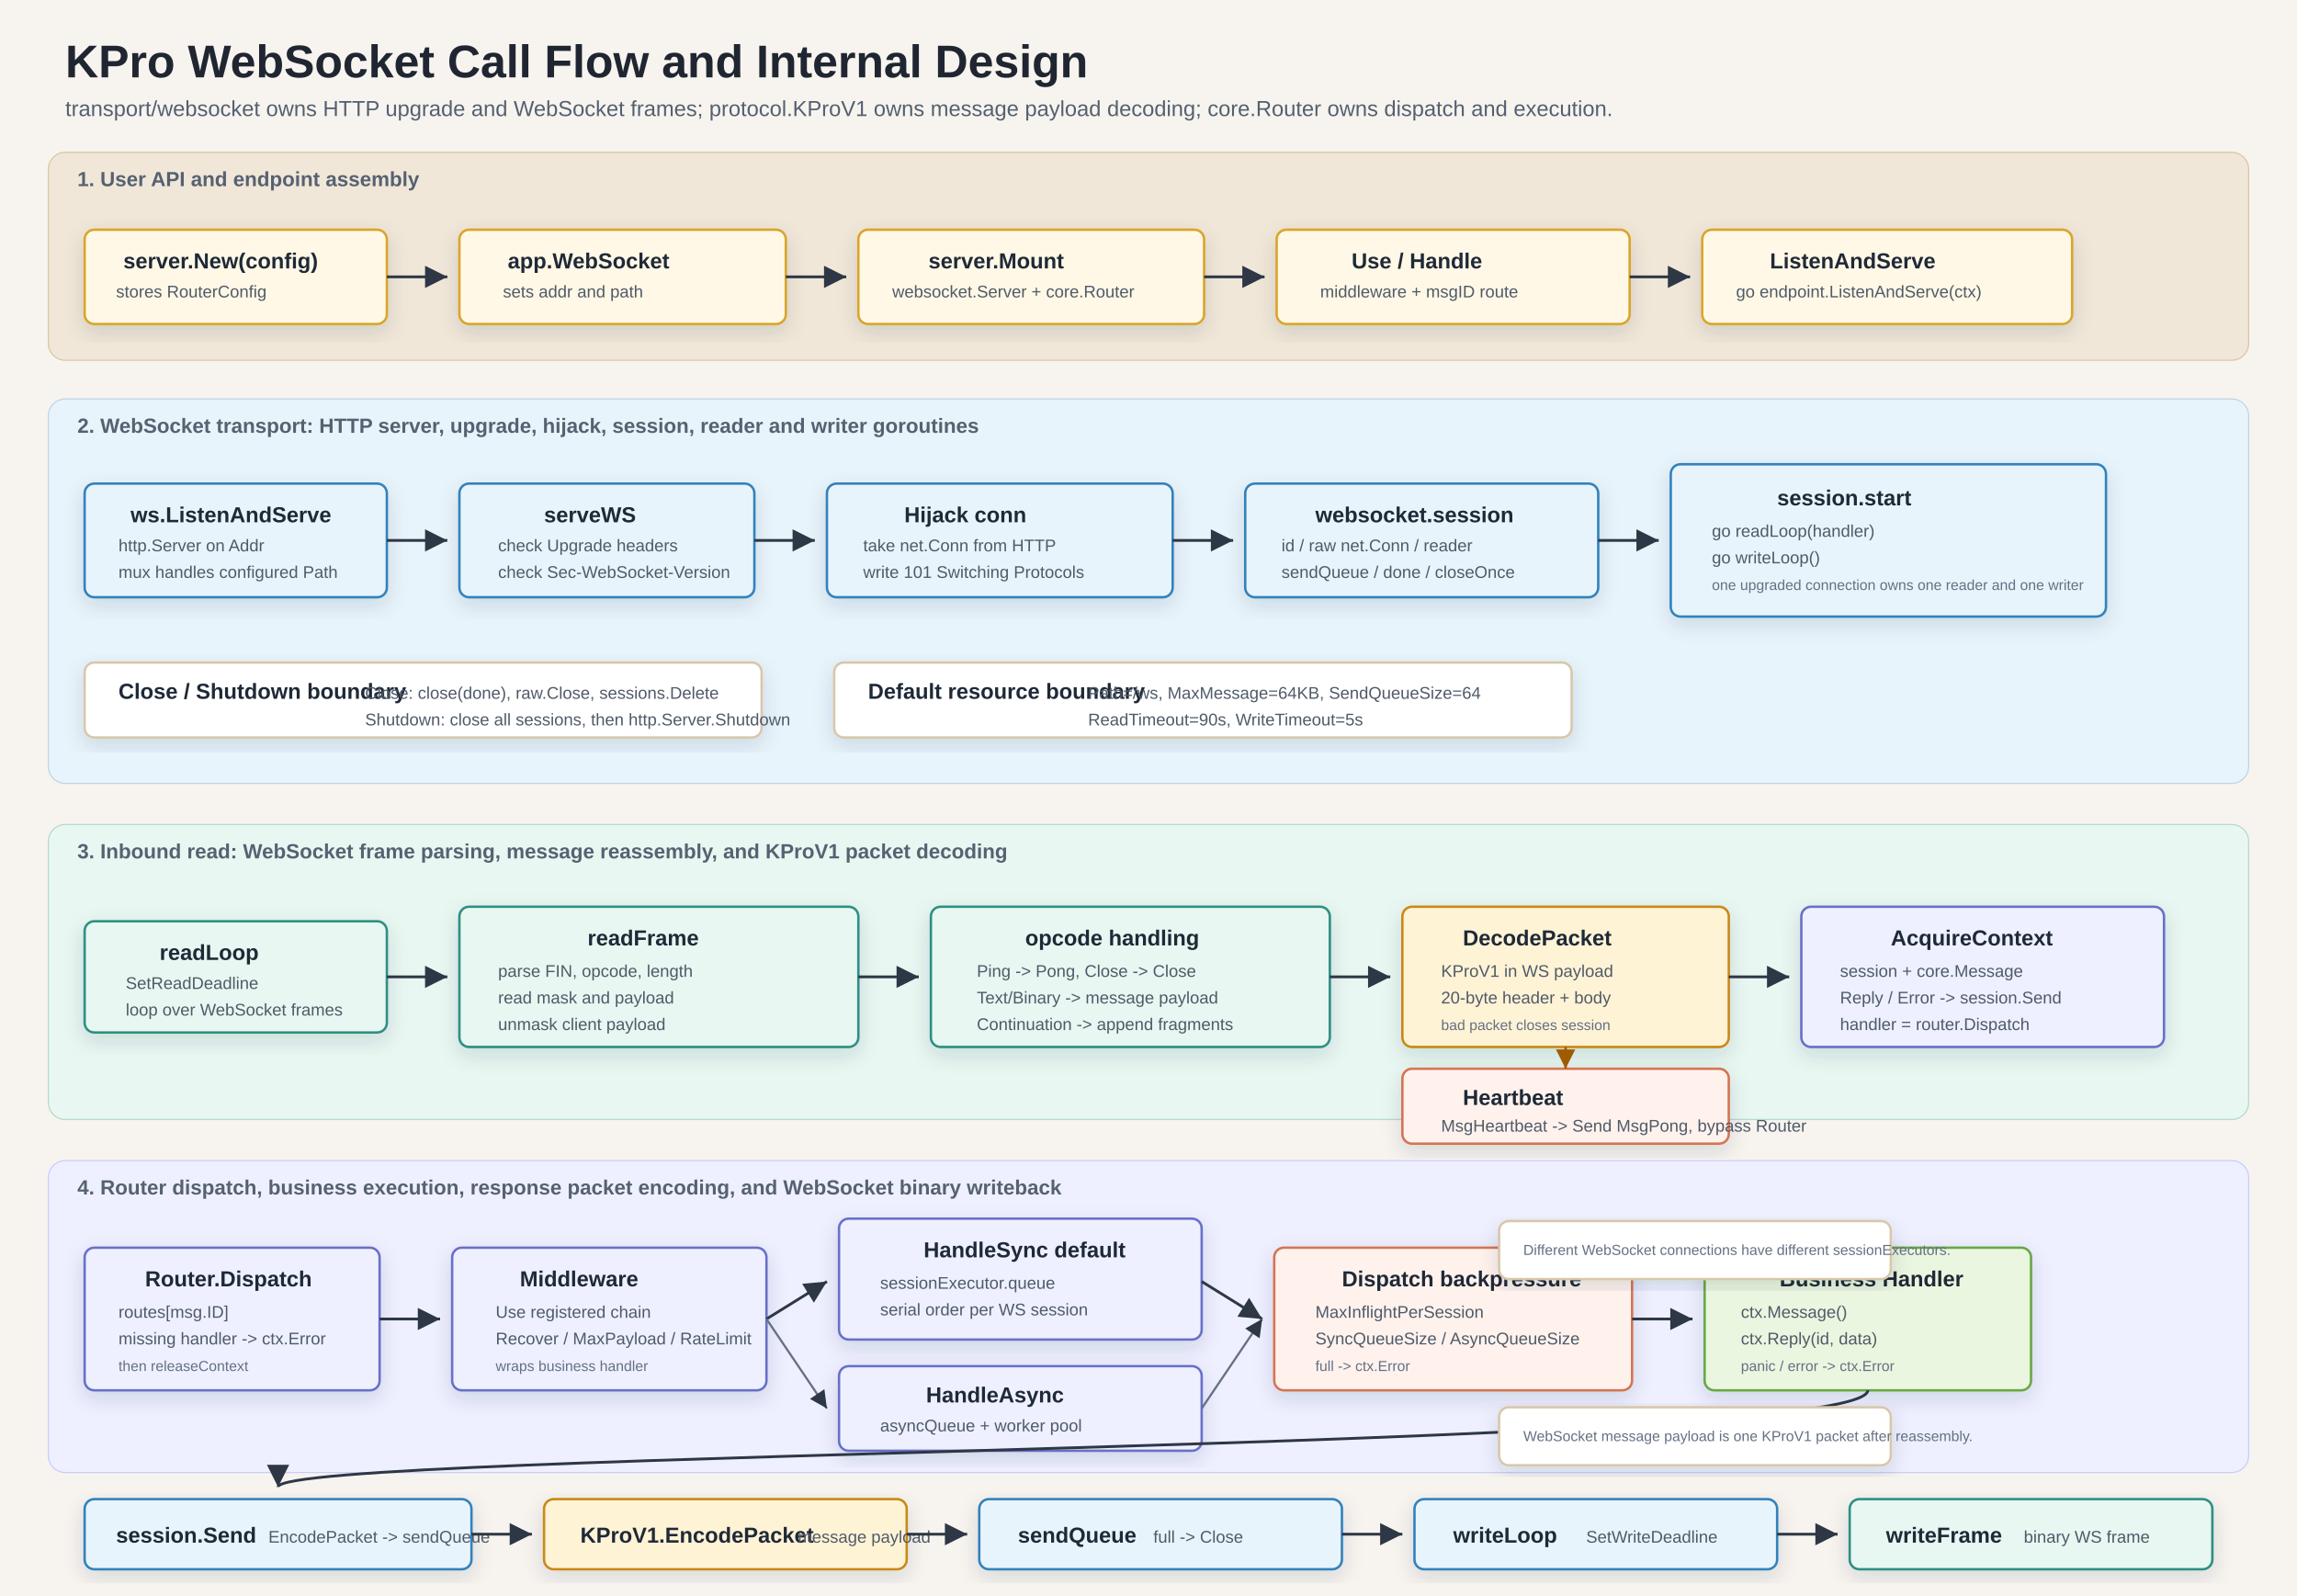
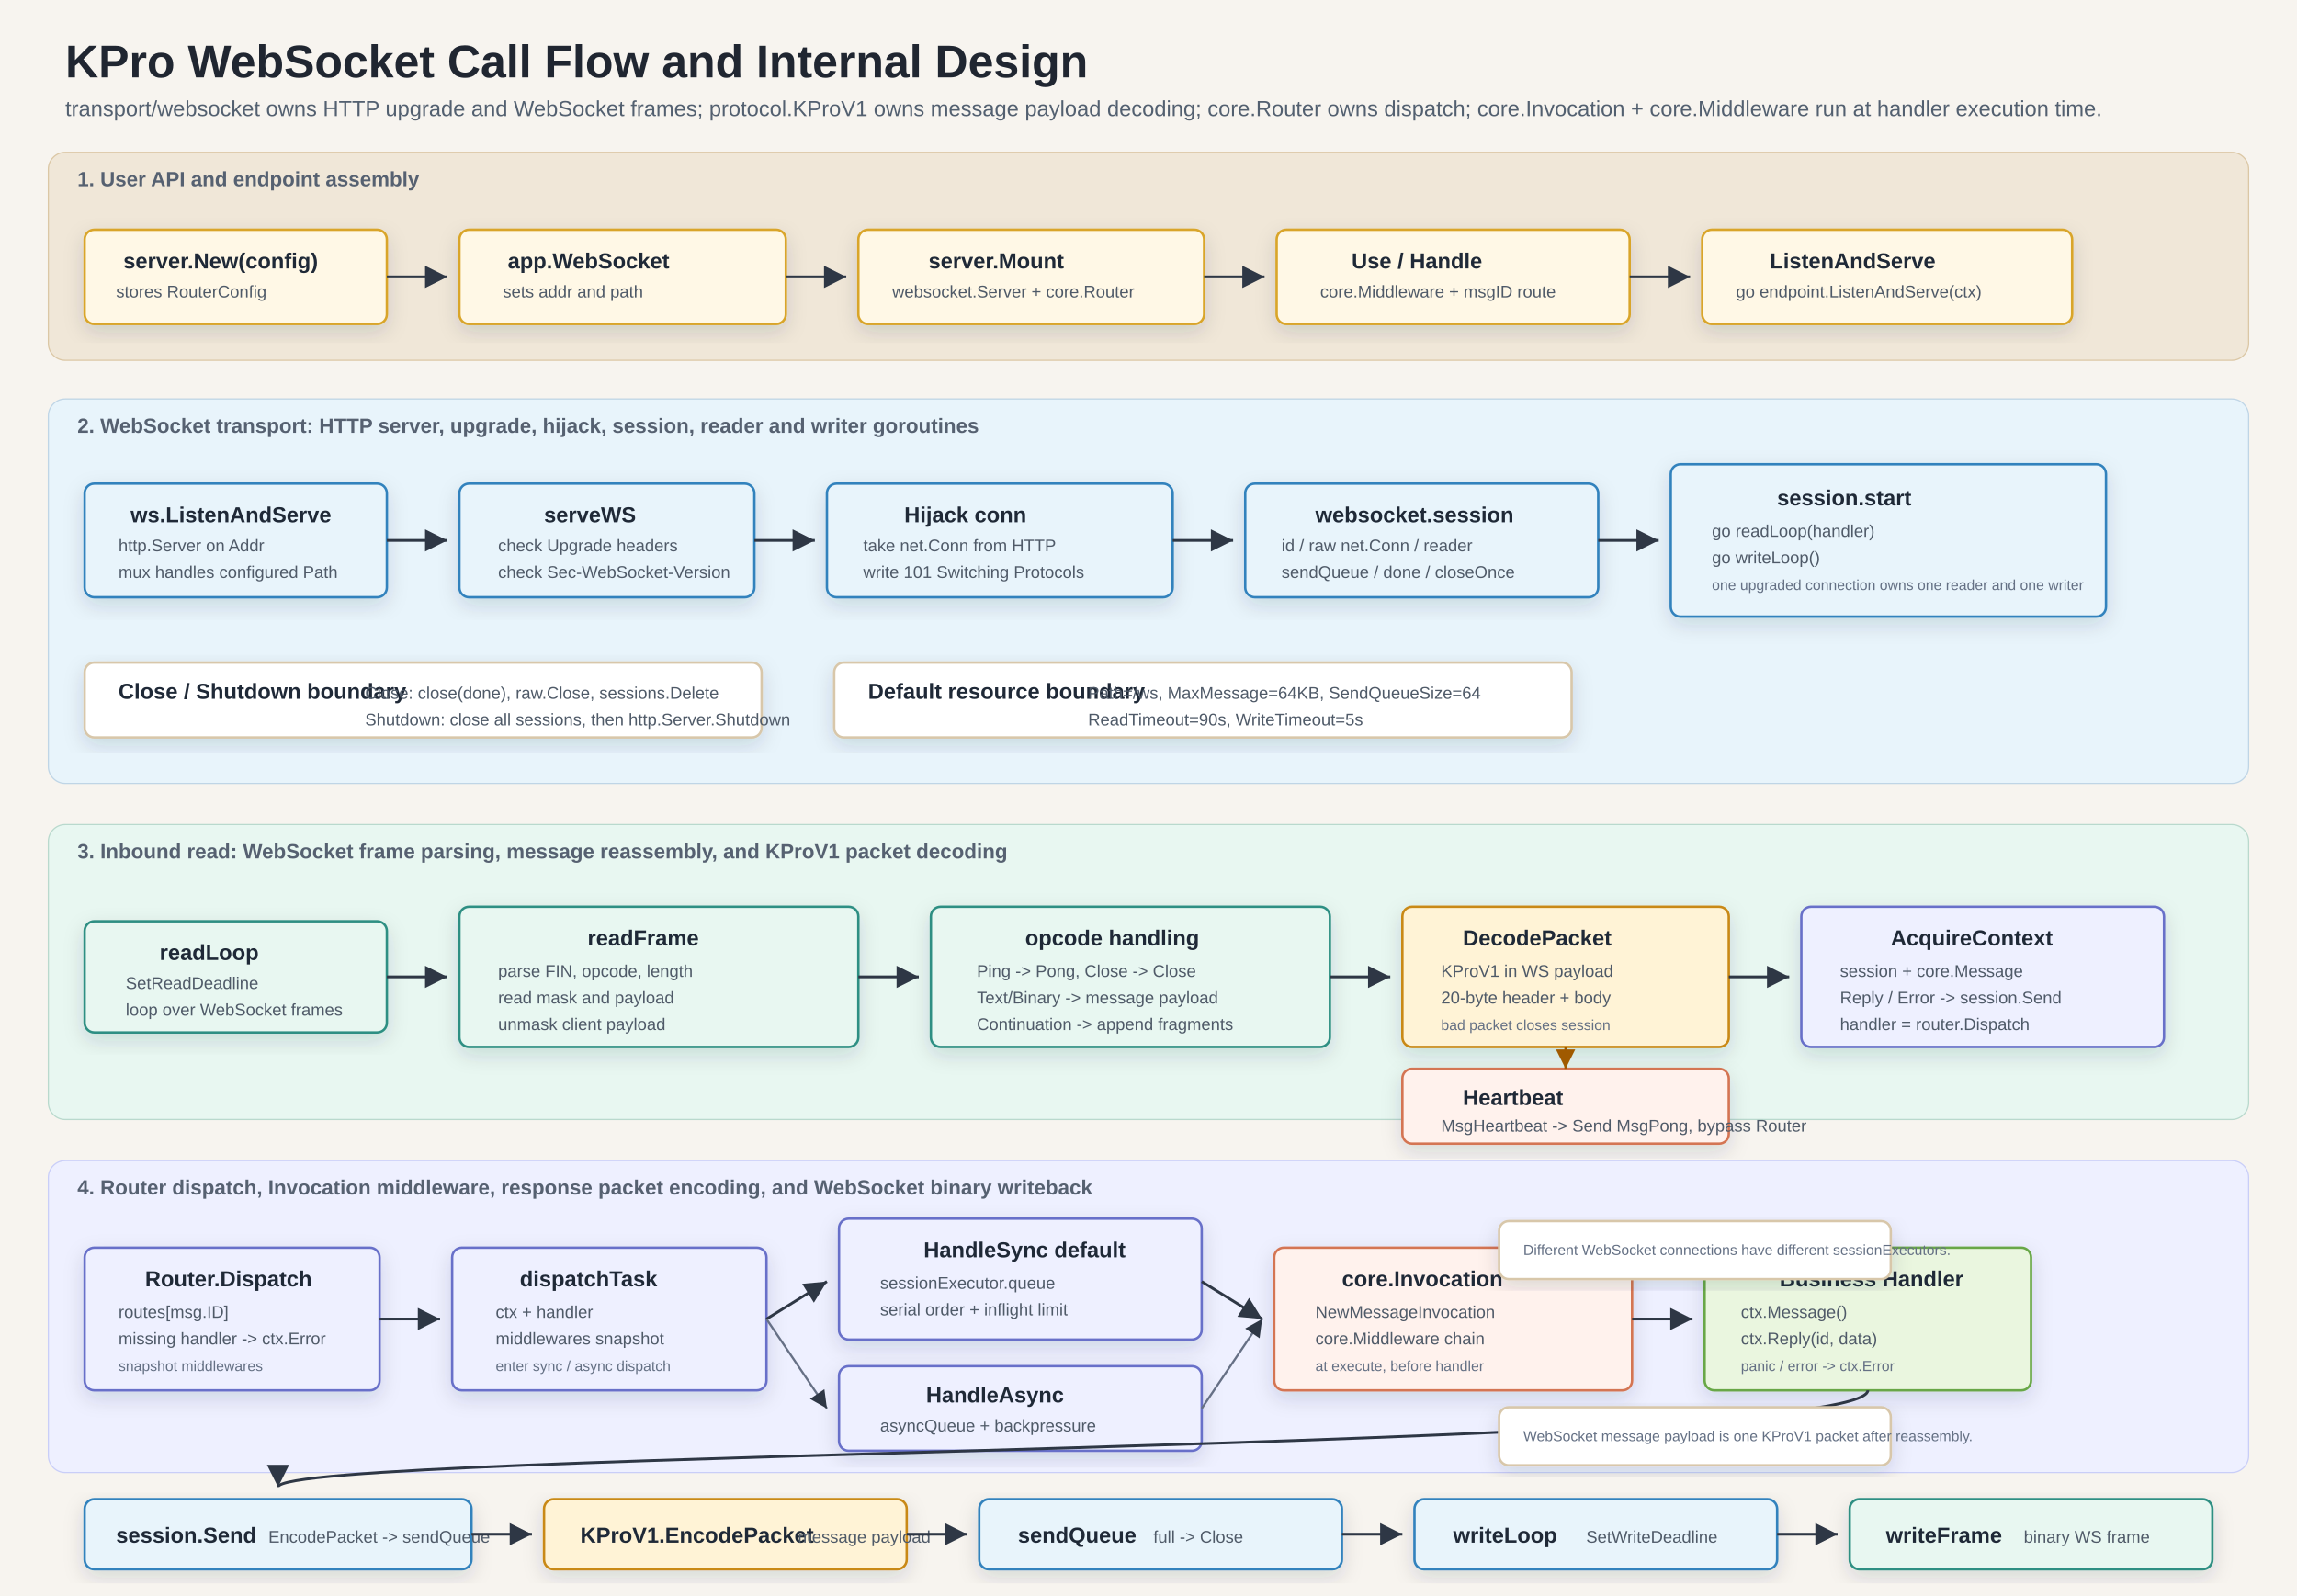
<svg xmlns="http://www.w3.org/2000/svg" width="1900" height="1320" viewBox="0 0 1900 1320" role="img" aria-labelledby="title desc">
  <defs>
    <marker id="arrow" markerWidth="12" markerHeight="12" refX="10" refY="6" orient="auto" markerUnits="strokeWidth">
      <path d="M2,2 L10,6 L2,10 Z" fill="#2e3745" />
    </marker>
    <marker id="warnArrow" markerWidth="12" markerHeight="12" refX="10" refY="6" orient="auto" markerUnits="strokeWidth">
      <path d="M2,2 L10,6 L2,10 Z" fill="#a05a00" />
    </marker>
    <filter id="shadow" x="-20%" y="-20%" width="140%" height="140%">
      <feDropShadow dx="0" dy="6" stdDeviation="8" flood-color="#1e293b" flood-opacity="0.14" />
    </filter>
    <style>
      .bg { fill: #f7f4ef; }
      .title { font: 700 38px "Microsoft YaHei", Arial, sans-serif; fill: #202631; }
      .subtitle { font: 400 18px "Microsoft YaHei", Arial, sans-serif; fill: #536070; }
      .laneTitle { font: 700 17px "Microsoft YaHei", Arial, sans-serif; fill: #566171; }
      .boxTitle { font: 700 18px "Microsoft YaHei", Arial, sans-serif; fill: #1f2937; }
      .text { font: 400 14px "Microsoft YaHei", Arial, sans-serif; fill: #4f5a68; }
      .small { font: 400 12px "Microsoft YaHei", Arial, sans-serif; fill: #647084; }
      .box { stroke-width: 2; filter: url(#shadow); }
      .setup { fill: #fff8e6; stroke: #d9a529; }
      .ws { fill: #e8f4fb; stroke: #3182bd; }
      .frame { fill: #e8f7f1; stroke: #2f8f83; }
      .proto { fill: #fff3d6; stroke: #c98918; }
      .router { fill: #eef0ff; stroke: #6870c9; }
      .app { fill: #eaf6df; stroke: #68a746; }
      .risk { fill: #fff2ed; stroke: #d47452; }
      .note { fill: #ffffff; stroke: #d8c7aa; }
      .line { fill: none; stroke: #2e3745; stroke-width: 2.3; marker-end: url(#arrow); }
      .lineThin { fill: none; stroke: #667085; stroke-width: 1.8; marker-end: url(#arrow); }
      .warn { fill: none; stroke: #a05a00; stroke-width: 2; stroke-dasharray: 7 7; marker-end: url(#warnArrow); }
    </style>
  </defs>
  <rect class="bg" x="0" y="0" width="1900" height="1320" />
  <text class="title" x="54" y="64">KPro WebSocket Call Flow and Internal Design</text>
-   <text class="subtitle" x="54" y="96">transport/websocket owns HTTP upgrade and WebSocket frames; protocol.KProV1 owns message payload decoding; core.Router owns dispatch and execution.</text>
+   <text class="subtitle" x="54" y="96">transport/websocket owns HTTP upgrade and WebSocket frames; protocol.KProV1 owns message payload decoding; core.Router owns dispatch; core.Invocation + core.Middleware run at handler execution time.</text>
  <rect x="40" y="126" width="1820" height="172" rx="14" fill="#f0e7d8" stroke="#dbc7a5" />
  <text class="laneTitle" x="64" y="154">1. User API and endpoint assembly</text>
  <rect class="box setup" x="70" y="190" width="250" height="78" rx="8" />
  <text class="boxTitle" x="102" y="222">server.New(config)</text>
  <text class="text" x="96" y="246">stores RouterConfig</text>
  <rect class="box setup" x="380" y="190" width="270" height="78" rx="8" />
  <text class="boxTitle" x="420" y="222">app.WebSocket</text>
  <text class="text" x="416" y="246">sets addr and path</text>
  <rect class="box setup" x="710" y="190" width="286" height="78" rx="8" />
  <text class="boxTitle" x="768" y="222">server.Mount</text>
  <text class="text" x="738" y="246">websocket.Server + core.Router</text>
  <rect class="box setup" x="1056" y="190" width="292" height="78" rx="8" />
  <text class="boxTitle" x="1118" y="222">Use / Handle</text>
-   <text class="text" x="1092" y="246">middleware + msgID route</text>
+   <text class="text" x="1092" y="246">core.Middleware + msgID route</text>
  <rect class="box setup" x="1408" y="190" width="306" height="78" rx="8" />
  <text class="boxTitle" x="1464" y="222">ListenAndServe</text>
  <text class="text" x="1436" y="246">go endpoint.ListenAndServe(ctx)</text>
  <path class="line" d="M320 229 L370 229" />
  <path class="line" d="M650 229 L700 229" />
  <path class="line" d="M996 229 L1046 229" />
  <path class="line" d="M1348 229 L1398 229" />
  <rect x="40" y="330" width="1820" height="318" rx="14" fill="#e8f4fb" stroke="#bfd5e6" />
  <text class="laneTitle" x="64" y="358">2. WebSocket transport: HTTP server, upgrade, hijack, session, reader and writer goroutines</text>
  <rect class="box ws" x="70" y="400" width="250" height="94" rx="8" />
  <text class="boxTitle" x="108" y="432">ws.ListenAndServe</text>
  <text class="text" x="98" y="456">http.Server on Addr</text>
  <text class="text" x="98" y="478">mux handles configured Path</text>
  <rect class="box ws" x="380" y="400" width="244" height="94" rx="8" />
  <text class="boxTitle" x="450" y="432">serveWS</text>
  <text class="text" x="412" y="456">check Upgrade headers</text>
  <text class="text" x="412" y="478">check Sec-WebSocket-Version</text>
  <rect class="box ws" x="684" y="400" width="286" height="94" rx="8" />
  <text class="boxTitle" x="748" y="432">Hijack conn</text>
  <text class="text" x="714" y="456">take net.Conn from HTTP</text>
  <text class="text" x="714" y="478">write 101 Switching Protocols</text>
  <rect class="box ws" x="1030" y="400" width="292" height="94" rx="8" />
  <text class="boxTitle" x="1088" y="432">websocket.session</text>
  <text class="text" x="1060" y="456">id / raw net.Conn / reader</text>
  <text class="text" x="1060" y="478">sendQueue / done / closeOnce</text>
  <rect class="box ws" x="1382" y="384" width="360" height="126" rx="8" />
  <text class="boxTitle" x="1470" y="418">session.start</text>
  <text class="text" x="1416" y="444">go readLoop(handler)</text>
  <text class="text" x="1416" y="466">go writeLoop()</text>
  <text class="small" x="1416" y="488">one upgraded connection owns one reader and one writer</text>
  <path class="line" d="M320 447 L370 447" />
  <path class="line" d="M624 447 L674 447" />
  <path class="line" d="M970 447 L1020 447" />
  <path class="line" d="M1322 447 L1372 447" />
  <rect class="box note" x="70" y="548" width="560" height="62" rx="8" />
  <text class="boxTitle" x="98" y="578">Close / Shutdown boundary</text>
  <text class="text" x="302" y="578">Close: close(done), raw.Close, sessions.Delete</text>
  <text class="text" x="302" y="600">Shutdown: close all sessions, then http.Server.Shutdown</text>
  <rect class="box note" x="690" y="548" width="610" height="62" rx="8" />
  <text class="boxTitle" x="718" y="578">Default resource boundary</text>
  <text class="text" x="900" y="578">Path=/ws, MaxMessage=64KB, SendQueueSize=64</text>
  <text class="text" x="900" y="600">ReadTimeout=90s, WriteTimeout=5s</text>
  <rect x="40" y="682" width="1820" height="244" rx="14" fill="#e8f7f1" stroke="#b9d9cd" />
  <text class="laneTitle" x="64" y="710">3. Inbound read: WebSocket frame parsing, message reassembly, and KProV1 packet decoding</text>
  <rect class="box frame" x="70" y="762" width="250" height="92" rx="8" />
  <text class="boxTitle" x="132" y="794">readLoop</text>
  <text class="text" x="104" y="818">SetReadDeadline</text>
  <text class="text" x="104" y="840">loop over WebSocket frames</text>
  <rect class="box frame" x="380" y="750" width="330" height="116" rx="8" />
  <text class="boxTitle" x="486" y="782">readFrame</text>
  <text class="text" x="412" y="808">parse FIN, opcode, length</text>
  <text class="text" x="412" y="830">read mask and payload</text>
  <text class="text" x="412" y="852">unmask client payload</text>
  <rect class="box frame" x="770" y="750" width="330" height="116" rx="8" />
  <text class="boxTitle" x="848" y="782">opcode handling</text>
  <text class="text" x="808" y="808">Ping -&gt; Pong, Close -&gt; Close</text>
  <text class="text" x="808" y="830">Text/Binary -&gt; message payload</text>
  <text class="text" x="808" y="852">Continuation -&gt; append fragments</text>
  <rect class="box proto" x="1160" y="750" width="270" height="116" rx="8" />
  <text class="boxTitle" x="1210" y="782">DecodePacket</text>
  <text class="text" x="1192" y="808">KProV1 in WS payload</text>
  <text class="text" x="1192" y="830">20-byte header + body</text>
  <text class="small" x="1192" y="852">bad packet closes session</text>
  <rect class="box router" x="1490" y="750" width="300" height="116" rx="8" />
  <text class="boxTitle" x="1564" y="782">AcquireContext</text>
  <text class="text" x="1522" y="808">session + core.Message</text>
  <text class="text" x="1522" y="830">Reply / Error -&gt; session.Send</text>
  <text class="text" x="1522" y="852">handler = router.Dispatch</text>
  <path class="line" d="M320 808 L370 808" />
  <path class="line" d="M710 808 L760 808" />
  <path class="line" d="M1100 808 L1150 808" />
  <path class="line" d="M1430 808 L1480 808" />
  <rect class="box risk" x="1160" y="884" width="270" height="62" rx="8" />
  <text class="boxTitle" x="1210" y="914">Heartbeat</text>
  <text class="text" x="1192" y="936">MsgHeartbeat -&gt; Send MsgPong, bypass Router</text>
  <path class="warn" d="M1295 866 L1295 884" />
  <rect x="40" y="960" width="1820" height="258" rx="14" fill="#eef0ff" stroke="#c9cef8" />
-   <text class="laneTitle" x="64" y="988">4. Router dispatch, business execution, response packet encoding, and WebSocket binary writeback</text>
+   <text class="laneTitle" x="64" y="988">4. Router dispatch, Invocation middleware, response packet encoding, and WebSocket binary writeback</text>
  <rect class="box router" x="70" y="1032" width="244" height="118" rx="8" />
  <text class="boxTitle" x="120" y="1064">Router.Dispatch</text>
  <text class="text" x="98" y="1090">routes[msg.ID]</text>
  <text class="text" x="98" y="1112">missing handler -&gt; ctx.Error</text>
-   <text class="small" x="98" y="1134">then releaseContext</text>
+   <text class="small" x="98" y="1134">snapshot middlewares</text>
  <rect class="box router" x="374" y="1032" width="260" height="118" rx="8" />
-   <text class="boxTitle" x="430" y="1064">Middleware</text>
-   <text class="text" x="410" y="1090">Use registered chain</text>
-   <text class="text" x="410" y="1112">Recover / MaxPayload / RateLimit</text>
-   <text class="small" x="410" y="1134">wraps business handler</text>
+   <text class="boxTitle" x="430" y="1064">dispatchTask</text>
+   <text class="text" x="410" y="1090">ctx + handler</text>
+   <text class="text" x="410" y="1112">middlewares snapshot</text>
+   <text class="small" x="410" y="1134">enter sync / async dispatch</text>
  <rect class="box router" x="694" y="1008" width="300" height="100" rx="8" />
  <text class="boxTitle" x="764" y="1040">HandleSync default</text>
  <text class="text" x="728" y="1066">sessionExecutor.queue</text>
-   <text class="text" x="728" y="1088">serial order per WS session</text>
+   <text class="text" x="728" y="1088">serial order + inflight limit</text>
  <rect class="box router" x="694" y="1130" width="300" height="70" rx="8" />
  <text class="boxTitle" x="766" y="1160">HandleAsync</text>
-   <text class="text" x="728" y="1184">asyncQueue + worker pool</text>
+   <text class="text" x="728" y="1184">asyncQueue + backpressure</text>
  <rect class="box risk" x="1054" y="1032" width="296" height="118" rx="8" />
-   <text class="boxTitle" x="1110" y="1064">Dispatch backpressure</text>
-   <text class="text" x="1088" y="1090">MaxInflightPerSession</text>
-   <text class="text" x="1088" y="1112">SyncQueueSize / AsyncQueueSize</text>
-   <text class="small" x="1088" y="1134">full -&gt; ctx.Error</text>
+   <text class="boxTitle" x="1110" y="1064">core.Invocation</text>
+   <text class="text" x="1088" y="1090">NewMessageInvocation</text>
+   <text class="text" x="1088" y="1112">core.Middleware chain</text>
+   <text class="small" x="1088" y="1134">at execute, before handler</text>
  <rect class="box app" x="1410" y="1032" width="270" height="118" rx="8" />
  <text class="boxTitle" x="1472" y="1064">Business Handler</text>
  <text class="text" x="1440" y="1090">ctx.Message()</text>
  <text class="text" x="1440" y="1112">ctx.Reply(id, data)</text>
  <text class="small" x="1440" y="1134">panic / error -&gt; ctx.Error</text>
  <path class="line" d="M314 1091 L364 1091" />
  <path class="line" d="M634 1091 L684 1060" />
  <path class="lineThin" d="M634 1091 L684 1165" />
  <path class="line" d="M994 1060 L1044 1091" />
  <path class="lineThin" d="M994 1165 L1044 1091" />
  <path class="line" d="M1350 1091 L1400 1091" />
  <rect class="box ws" x="70" y="1240" width="320" height="58" rx="8" />
  <text class="boxTitle" x="96" y="1276">session.Send</text>
  <text class="text" x="222" y="1276">EncodePacket -&gt; sendQueue</text>
  <rect class="box proto" x="450" y="1240" width="300" height="58" rx="8" />
  <text class="boxTitle" x="480" y="1276">KProV1.EncodePacket</text>
  <text class="text" x="660" y="1276">message payload</text>
  <rect class="box ws" x="810" y="1240" width="300" height="58" rx="8" />
  <text class="boxTitle" x="842" y="1276">sendQueue</text>
  <text class="text" x="954" y="1276">full -&gt; Close</text>
  <rect class="box ws" x="1170" y="1240" width="300" height="58" rx="8" />
  <text class="boxTitle" x="1202" y="1276">writeLoop</text>
  <text class="text" x="1312" y="1276">SetWriteDeadline</text>
  <rect class="box frame" x="1530" y="1240" width="300" height="58" rx="8" />
  <text class="boxTitle" x="1560" y="1276">writeFrame</text>
  <text class="text" x="1674" y="1276">binary WS frame</text>
  <path class="line" d="M1545 1150 C1545 1200, 230 1200, 230 1230" />
  <path class="line" d="M390 1269 L440 1269" />
  <path class="line" d="M750 1269 L800 1269" />
  <path class="line" d="M1110 1269 L1160 1269" />
  <path class="line" d="M1470 1269 L1520 1269" />
  <rect class="box note" x="1240" y="1010" width="324" height="48" rx="8" />
  <text class="small" x="1260" y="1038">Different WebSocket connections have different sessionExecutors.</text>
  <rect class="box note" x="1240" y="1164" width="324" height="48" rx="8" />
  <text class="small" x="1260" y="1192">WebSocket message payload is one KProV1 packet after reassembly.</text>
</svg>
